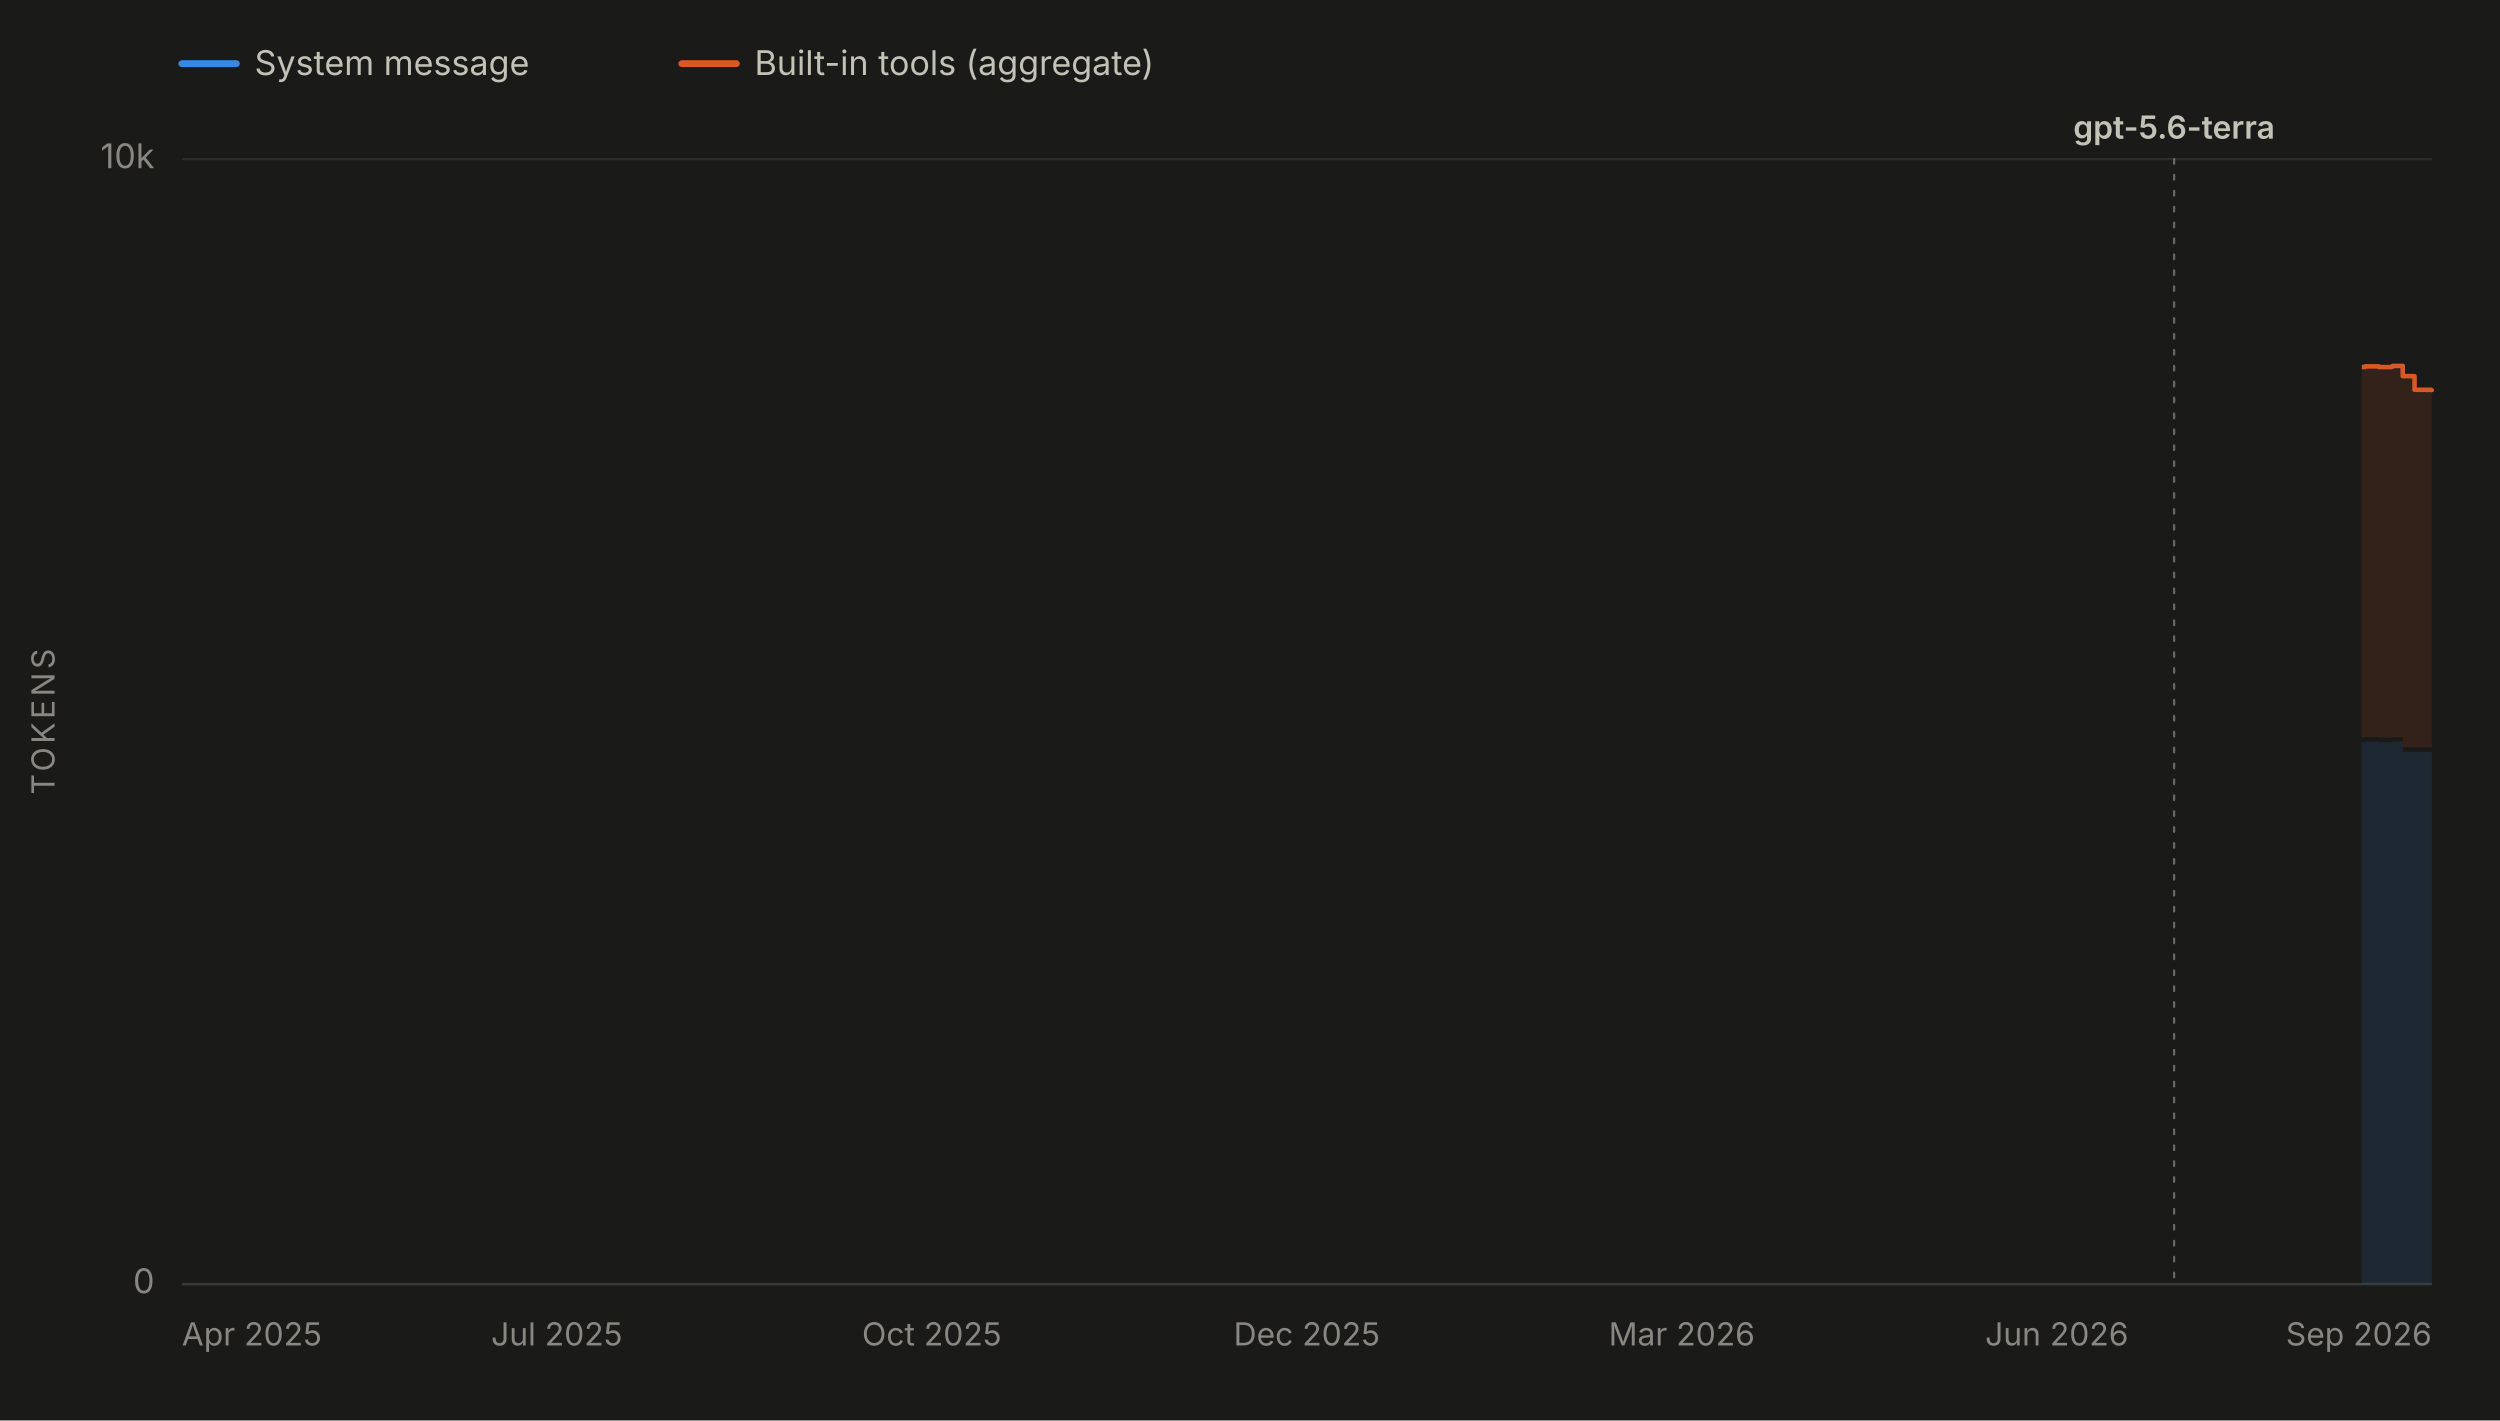
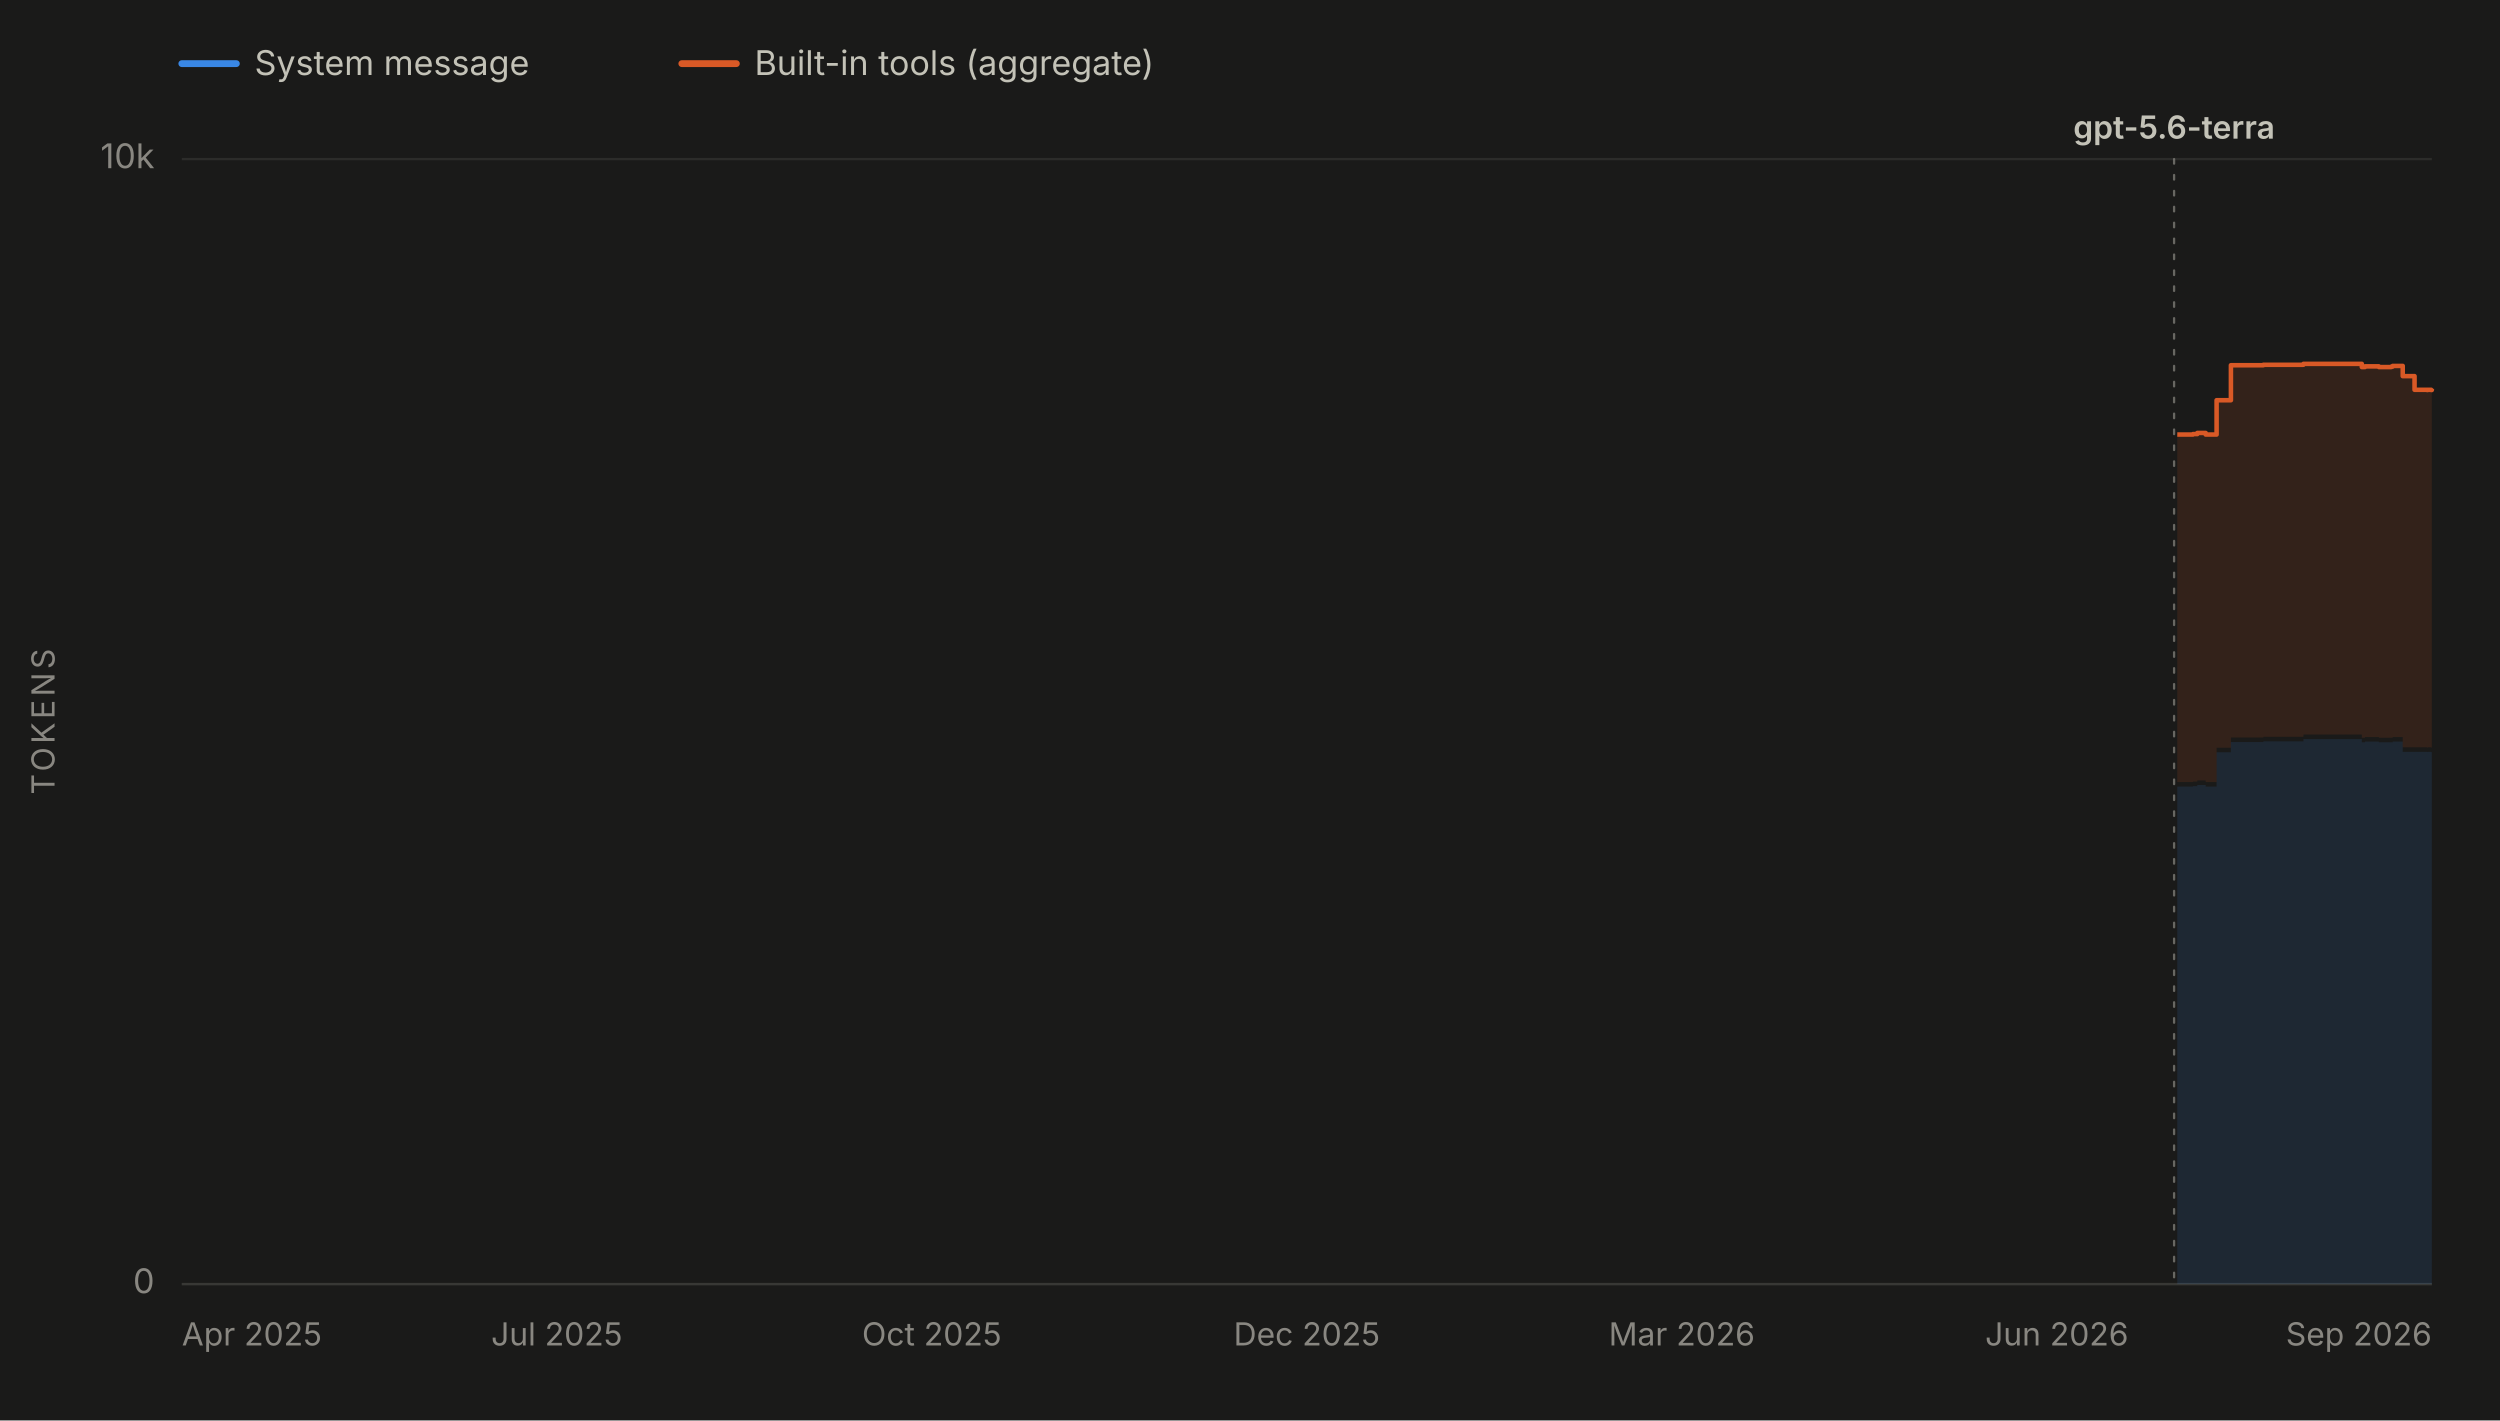
<svg xmlns="http://www.w3.org/2000/svg" viewBox="0 0 1100 625" width="1100" height="625" role="img" aria-labelledby="chartTitle chartDesc" font-family="system-ui, -apple-system, 'Segoe UI', sans-serif">
  <rect x="0" y="0" width="1100" height="625" fill="#1a1a19" />
  <line x1="80" y1="28" x2="104" y2="28" stroke="#3987e5" stroke-width="3" stroke-linecap="round" />
  <text x="112" y="33" font-size="15" fill="#c3c2b7">System message</text>
  <line x1="300" y1="28" x2="324" y2="28" stroke="#d95926" stroke-width="3" stroke-linecap="round" />
  <text x="332" y="33" font-size="15" fill="#c3c2b7">Built-in tools (aggregate)</text>
  <line x1="80" y1="565.0" x2="1070" y2="565.0" stroke="#2c2c2a" stroke-width="1" />
  <text x="68" y="569.0" font-size="15" fill="#898781" text-anchor="end">0</text>
  <line x1="80" y1="70.0" x2="1070" y2="70.0" stroke="#2c2c2a" stroke-width="1" />
  <text x="68" y="74.0" font-size="15" fill="#898781" text-anchor="end">10k</text>
  <text x="24" y="317.5" font-size="14" fill="#898781" text-anchor="middle" letter-spacing="1.5" transform="rotate(-90 24 317.5)">TOKENS</text>
  <line x1="80" y1="565" x2="1070" y2="565" stroke="#383835" stroke-width="1" />
  <text x="80.0" y="592" font-size="14" fill="#898781" text-anchor="start">Apr 2025</text>
  <text x="245.0" y="592" font-size="14" fill="#898781" text-anchor="middle">Jul 2025</text>
  <text x="410.0" y="592" font-size="14" fill="#898781" text-anchor="middle">Oct 2025</text>
  <text x="575.0" y="592" font-size="14" fill="#898781" text-anchor="middle">Dec 2025</text>
  <text x="740.0" y="592" font-size="14" fill="#898781" text-anchor="middle">Mar 2026</text>
  <text x="905.0" y="592" font-size="14" fill="#898781" text-anchor="middle">Jun 2026</text>
  <text x="1070.0" y="592" font-size="14" fill="#898781" text-anchor="end">Sep 2026</text>
  <g data-release-date="2026-07-09">
    <line x1="956.6" y1="70" x2="956.6" y2="565" stroke="#898781" stroke-width="1" stroke-dasharray="2,5" stroke-linecap="round" opacity="0.7" />
    <text x="956.6" y="61.0" font-size="14" font-weight="600" fill="#c3c2b7" text-anchor="middle">gpt-5.6-terra</text>
  </g>
  <g data-selected-models="gpt-5.6-terra">
-     <path d="M 1039.2 565.0 L 1039.2 326.6 L 1040.6 326.6 L 1040.6 326.3 L 1046.7 326.3 L 1046.7 326.6 L 1052.2 326.6 L 1052.2 326.6 L 1052.8 326.6 L 1052.8 326.3 L 1057.2 326.3 L 1057.2 330.8 L 1062.4 330.8 L 1062.4 330.8 L 1064.1 330.8 L 1064.1 330.8 L 1066.3 330.8 L 1066.3 330.8 L 1067.9 330.8 L 1067.9 330.9 L 1068.2 330.9 L 1068.2 330.8 L 1069.7 330.8 L 1069.7 330.9 L 1070.0 330.9 L 1070.0 330.9 L 1070.0 565.0 Z" fill="#3987e5" fill-opacity="0.13" stroke="none" />
-     <path d="M 1039.2 324.6 L 1039.2 161.5 L 1040.6 161.5 L 1040.6 161.2 L 1046.7 161.2 L 1046.7 161.5 L 1052.2 161.5 L 1052.2 161.3 L 1052.8 161.3 L 1052.8 161.0 L 1057.2 161.0 L 1057.2 165.5 L 1062.4 165.5 L 1062.4 171.5 L 1064.1 171.5 L 1064.1 171.5 L 1066.3 171.5 L 1066.3 171.5 L 1067.9 171.5 L 1067.9 171.6 L 1068.2 171.6 L 1068.2 171.5 L 1069.7 171.5 L 1069.7 171.6 L 1070.0 171.6 L 1070.0 171.1 L 1070.0 328.9 L 1070.0 328.9 L 1069.7 328.9 L 1069.7 328.8 L 1068.2 328.8 L 1068.2 328.9 L 1067.9 328.9 L 1067.9 328.8 L 1066.3 328.8 L 1066.3 328.8 L 1064.1 328.8 L 1064.1 328.8 L 1062.4 328.8 L 1062.4 328.8 L 1057.2 328.8 L 1057.2 324.3 L 1052.8 324.3 L 1052.8 324.6 L 1052.2 324.6 L 1052.2 324.6 L 1046.7 324.6 L 1046.7 324.3 L 1040.6 324.3 L 1040.6 324.6 L 1039.2 324.6 Z" fill="#d95926" fill-opacity="0.13" stroke="none" />
-     <path d="M 1039.2 161.5 L 1040.6 161.5 L 1040.6 161.2 L 1046.7 161.2 L 1046.7 161.5 L 1052.2 161.5 L 1052.2 161.3 L 1052.8 161.3 L 1052.8 161.0 L 1057.2 161.0 L 1057.2 165.5 L 1062.4 165.5 L 1062.4 171.5 L 1064.1 171.5 L 1064.1 171.5 L 1066.3 171.5 L 1066.3 171.5 L 1067.9 171.5 L 1067.9 171.6 L 1068.2 171.6 L 1068.2 171.5 L 1069.7 171.5 L 1069.7 171.6 L 1070.0 171.6 L 1070.0 171.1" fill="none" stroke="#d95926" stroke-width="2" stroke-linejoin="round" />
+     <path d="M 958.0 565.0 L 958.0 346.1 L 958.5 346.1 L 958.5 346.1 L 964.8 346.1 L 964.8 346.1 L 964.9 346.1 L 964.9 345.9 L 966.8 345.9 L 966.8 345.4 L 970.5 345.4 L 970.5 346.1 L 975.3 346.1 L 975.3 331.0 L 981.6 331.0 L 981.6 326.5 L 995.9 326.5 L 995.9 326.2 L 1010.7 326.2 L 1010.7 326.2 L 1013.5 326.2 L 1013.5 325.2 L 1039.2 325.2 L 1039.2 326.6 L 1040.6 326.6 L 1040.6 326.3 L 1046.7 326.3 L 1046.7 326.6 L 1052.2 326.6 L 1052.2 326.6 L 1052.8 326.6 L 1052.8 326.3 L 1057.2 326.3 L 1057.2 330.8 L 1062.4 330.8 L 1062.4 330.8 L 1064.1 330.8 L 1064.1 330.8 L 1066.3 330.8 L 1066.3 330.8 L 1067.9 330.8 L 1067.9 330.9 L 1068.2 330.9 L 1068.2 330.8 L 1069.7 330.8 L 1069.7 330.9 L 1070.0 330.9 L 1070.0 330.9 L 1070.0 565.0 Z" fill="#3987e5" fill-opacity="0.13" stroke="none" />
+     <path d="M 958.0 344.1 L 958.0 191.2 L 958.5 191.2 L 958.5 191.2 L 964.8 191.2 L 964.8 191.2 L 964.9 191.2 L 964.9 191.0 L 966.8 191.0 L 966.8 190.5 L 970.5 190.5 L 970.5 191.2 L 975.3 191.2 L 975.3 176.1 L 981.6 176.1 L 981.6 160.7 L 995.9 160.7 L 995.9 160.5 L 1010.7 160.5 L 1010.7 160.5 L 1013.5 160.5 L 1013.5 160.1 L 1039.2 160.1 L 1039.2 161.5 L 1040.6 161.5 L 1040.6 161.2 L 1046.7 161.2 L 1046.7 161.5 L 1052.2 161.5 L 1052.2 161.3 L 1052.8 161.3 L 1052.8 161.0 L 1057.2 161.0 L 1057.2 165.5 L 1062.4 165.5 L 1062.4 171.5 L 1064.1 171.5 L 1064.1 171.5 L 1066.3 171.5 L 1066.3 171.5 L 1067.9 171.5 L 1067.9 171.6 L 1068.2 171.6 L 1068.2 171.5 L 1069.7 171.5 L 1069.7 171.6 L 1070.0 171.6 L 1070.0 171.1 L 1070.0 328.9 L 1070.0 328.9 L 1069.7 328.9 L 1069.7 328.8 L 1068.2 328.8 L 1068.2 328.9 L 1067.9 328.9 L 1067.9 328.8 L 1066.3 328.8 L 1066.3 328.8 L 1064.1 328.8 L 1064.1 328.8 L 1062.4 328.8 L 1062.4 328.8 L 1057.2 328.8 L 1057.2 324.3 L 1052.8 324.3 L 1052.8 324.6 L 1052.2 324.6 L 1052.2 324.6 L 1046.7 324.6 L 1046.7 324.3 L 1040.6 324.3 L 1040.6 324.6 L 1039.2 324.6 L 1039.2 323.2 L 1013.5 323.2 L 1013.5 324.2 L 1010.7 324.2 L 1010.7 324.2 L 995.9 324.2 L 995.9 324.5 L 981.6 324.5 L 981.6 329.0 L 975.3 329.0 L 975.3 344.1 L 970.5 344.1 L 970.5 343.4 L 966.8 343.4 L 966.8 343.9 L 964.9 343.9 L 964.9 344.1 L 964.8 344.1 L 964.8 344.1 L 958.5 344.1 L 958.5 344.1 L 958.0 344.1 Z" fill="#d95926" fill-opacity="0.13" stroke="none" />
+     <path d="M 958.0 191.2 L 958.5 191.2 L 958.5 191.2 L 964.8 191.2 L 964.8 191.2 L 964.9 191.2 L 964.9 191.0 L 966.8 191.0 L 966.8 190.5 L 970.5 190.5 L 970.5 191.2 L 975.3 191.2 L 975.3 176.1 L 981.6 176.1 L 981.6 160.7 L 995.9 160.7 L 995.9 160.5 L 1010.7 160.5 L 1010.7 160.5 L 1013.5 160.5 L 1013.5 160.1 L 1039.2 160.1 L 1039.2 161.5 L 1040.6 161.5 L 1040.6 161.2 L 1046.7 161.2 L 1046.7 161.5 L 1052.2 161.5 L 1052.2 161.3 L 1052.8 161.3 L 1052.8 161.0 L 1057.2 161.0 L 1057.2 165.5 L 1062.4 165.5 L 1062.4 171.5 L 1064.1 171.5 L 1064.1 171.5 L 1066.3 171.5 L 1066.3 171.5 L 1067.9 171.5 L 1067.9 171.6 L 1068.2 171.6 L 1068.2 171.5 L 1069.7 171.5 L 1069.7 171.6 L 1070.0 171.6 L 1070.0 171.1" fill="none" stroke="#d95926" stroke-width="2" stroke-linejoin="round" />
  </g>
</svg>
